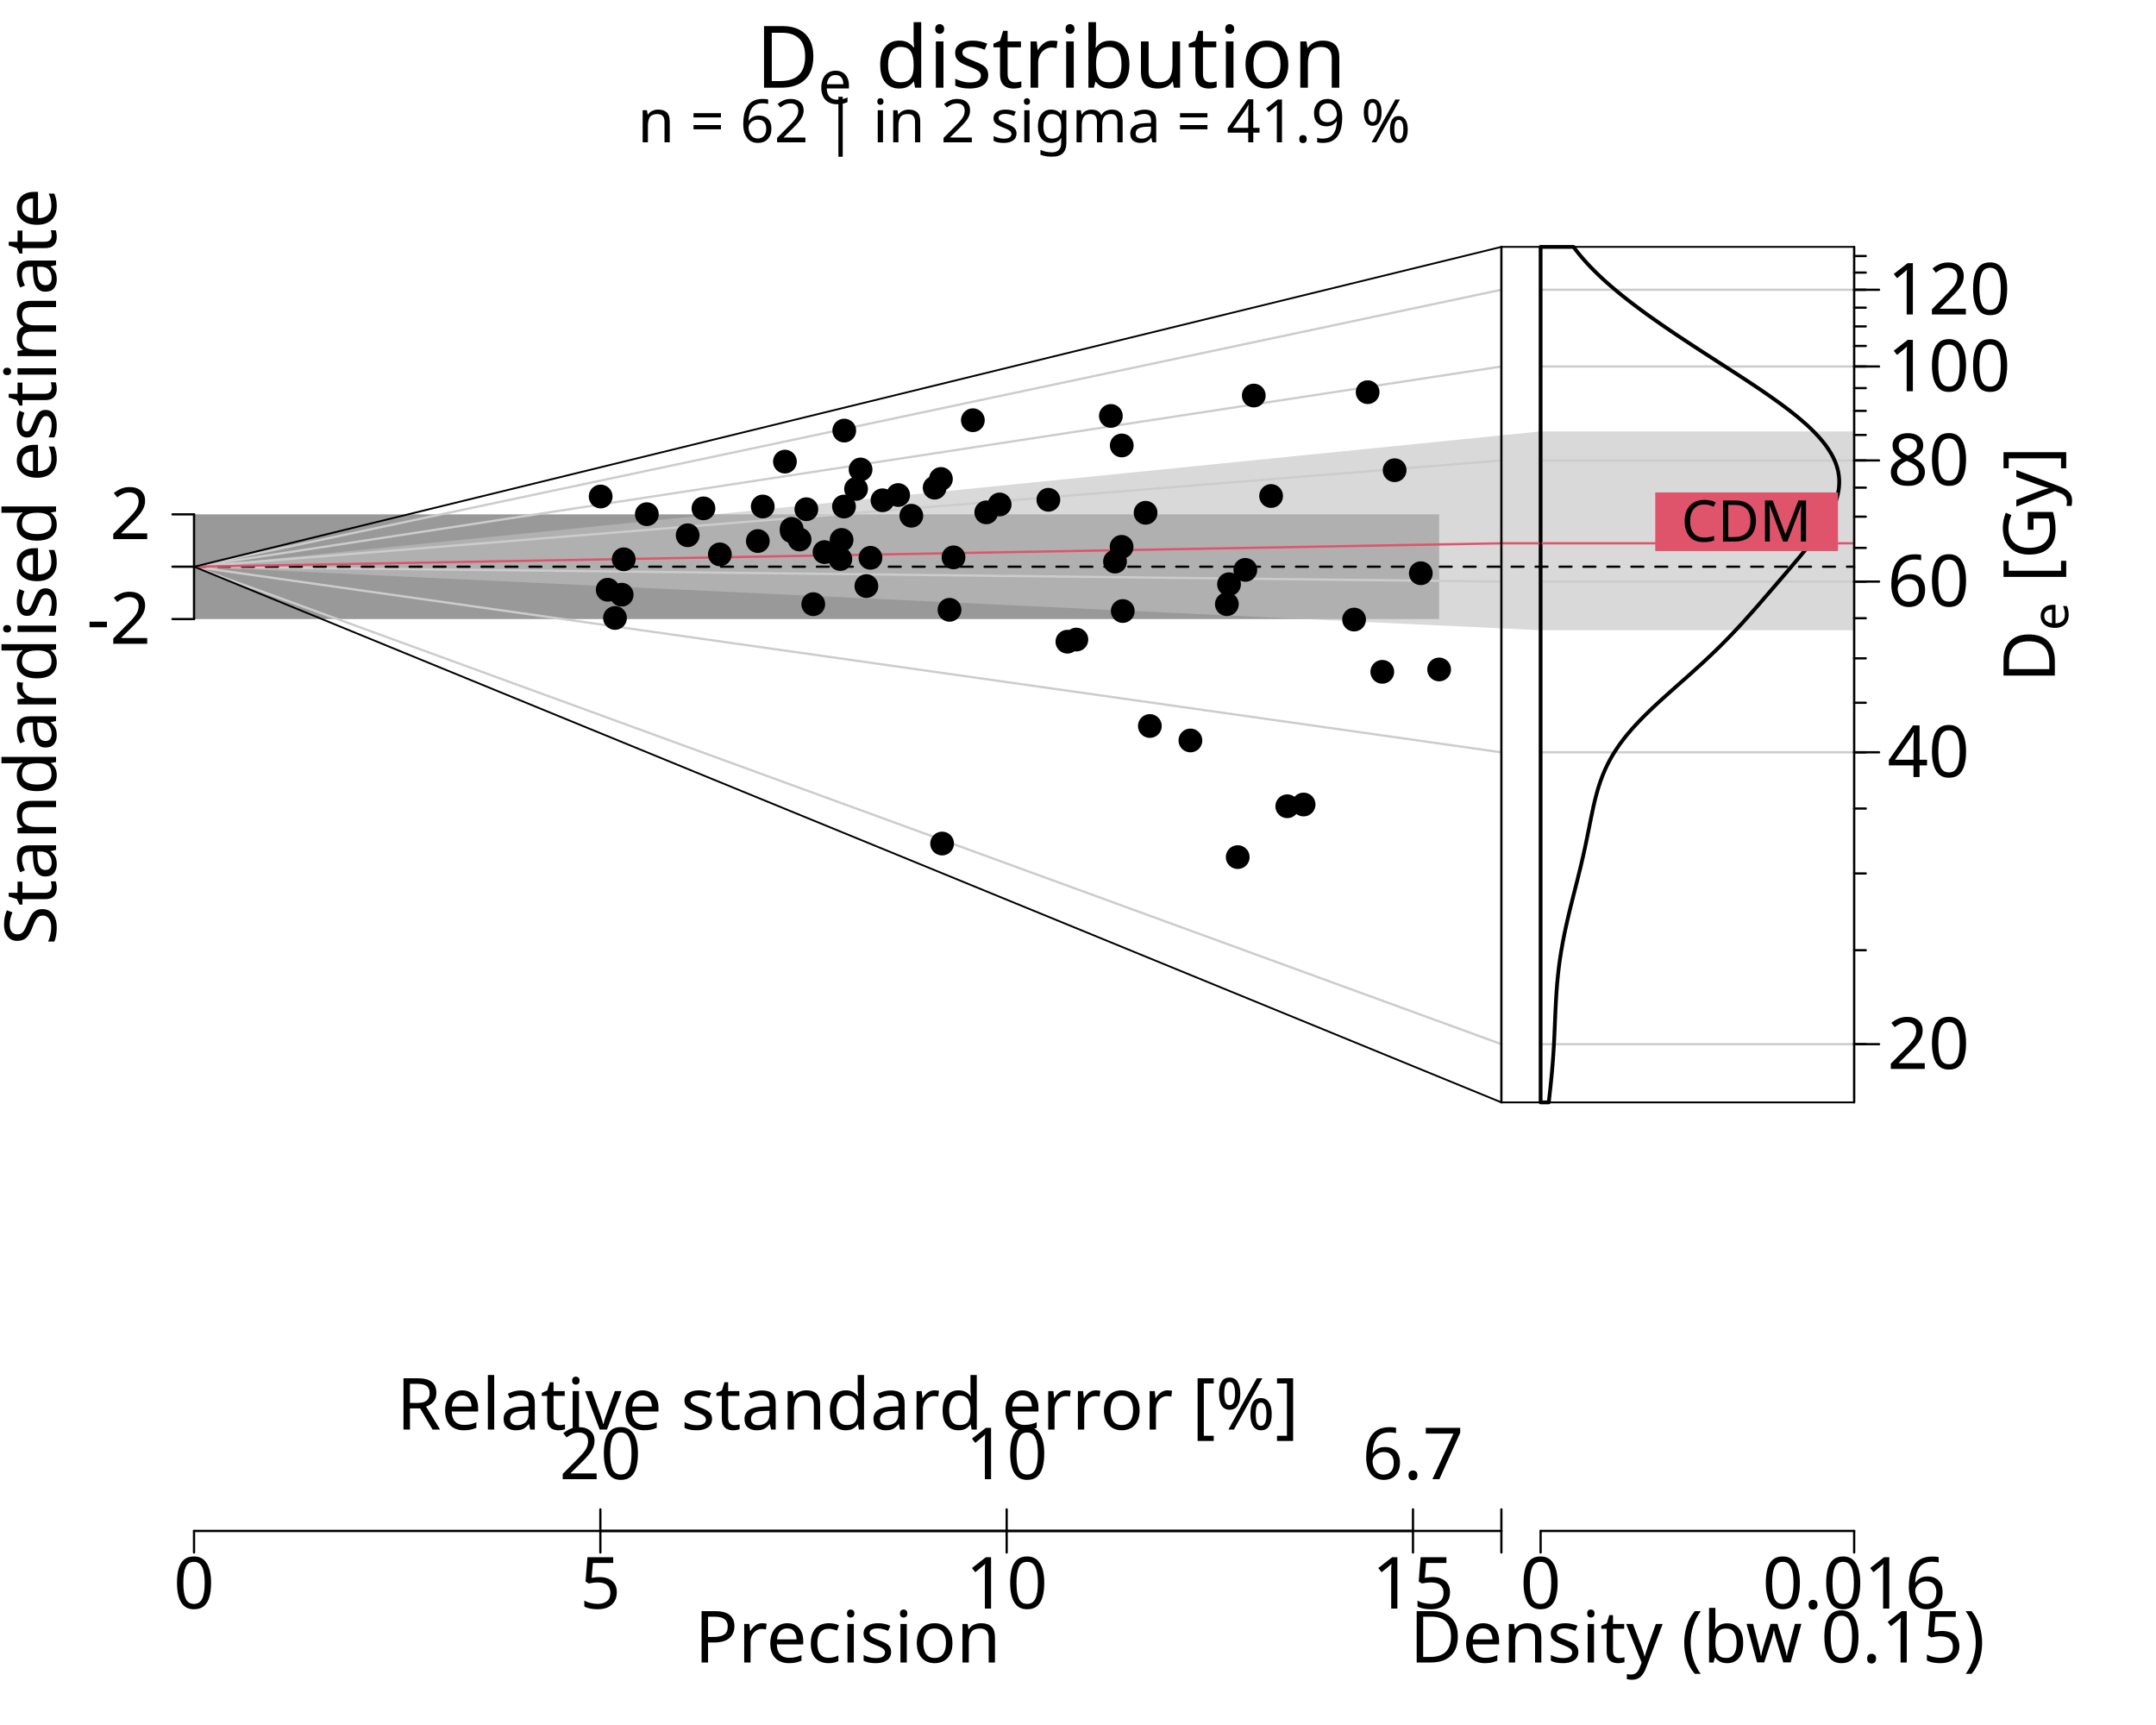
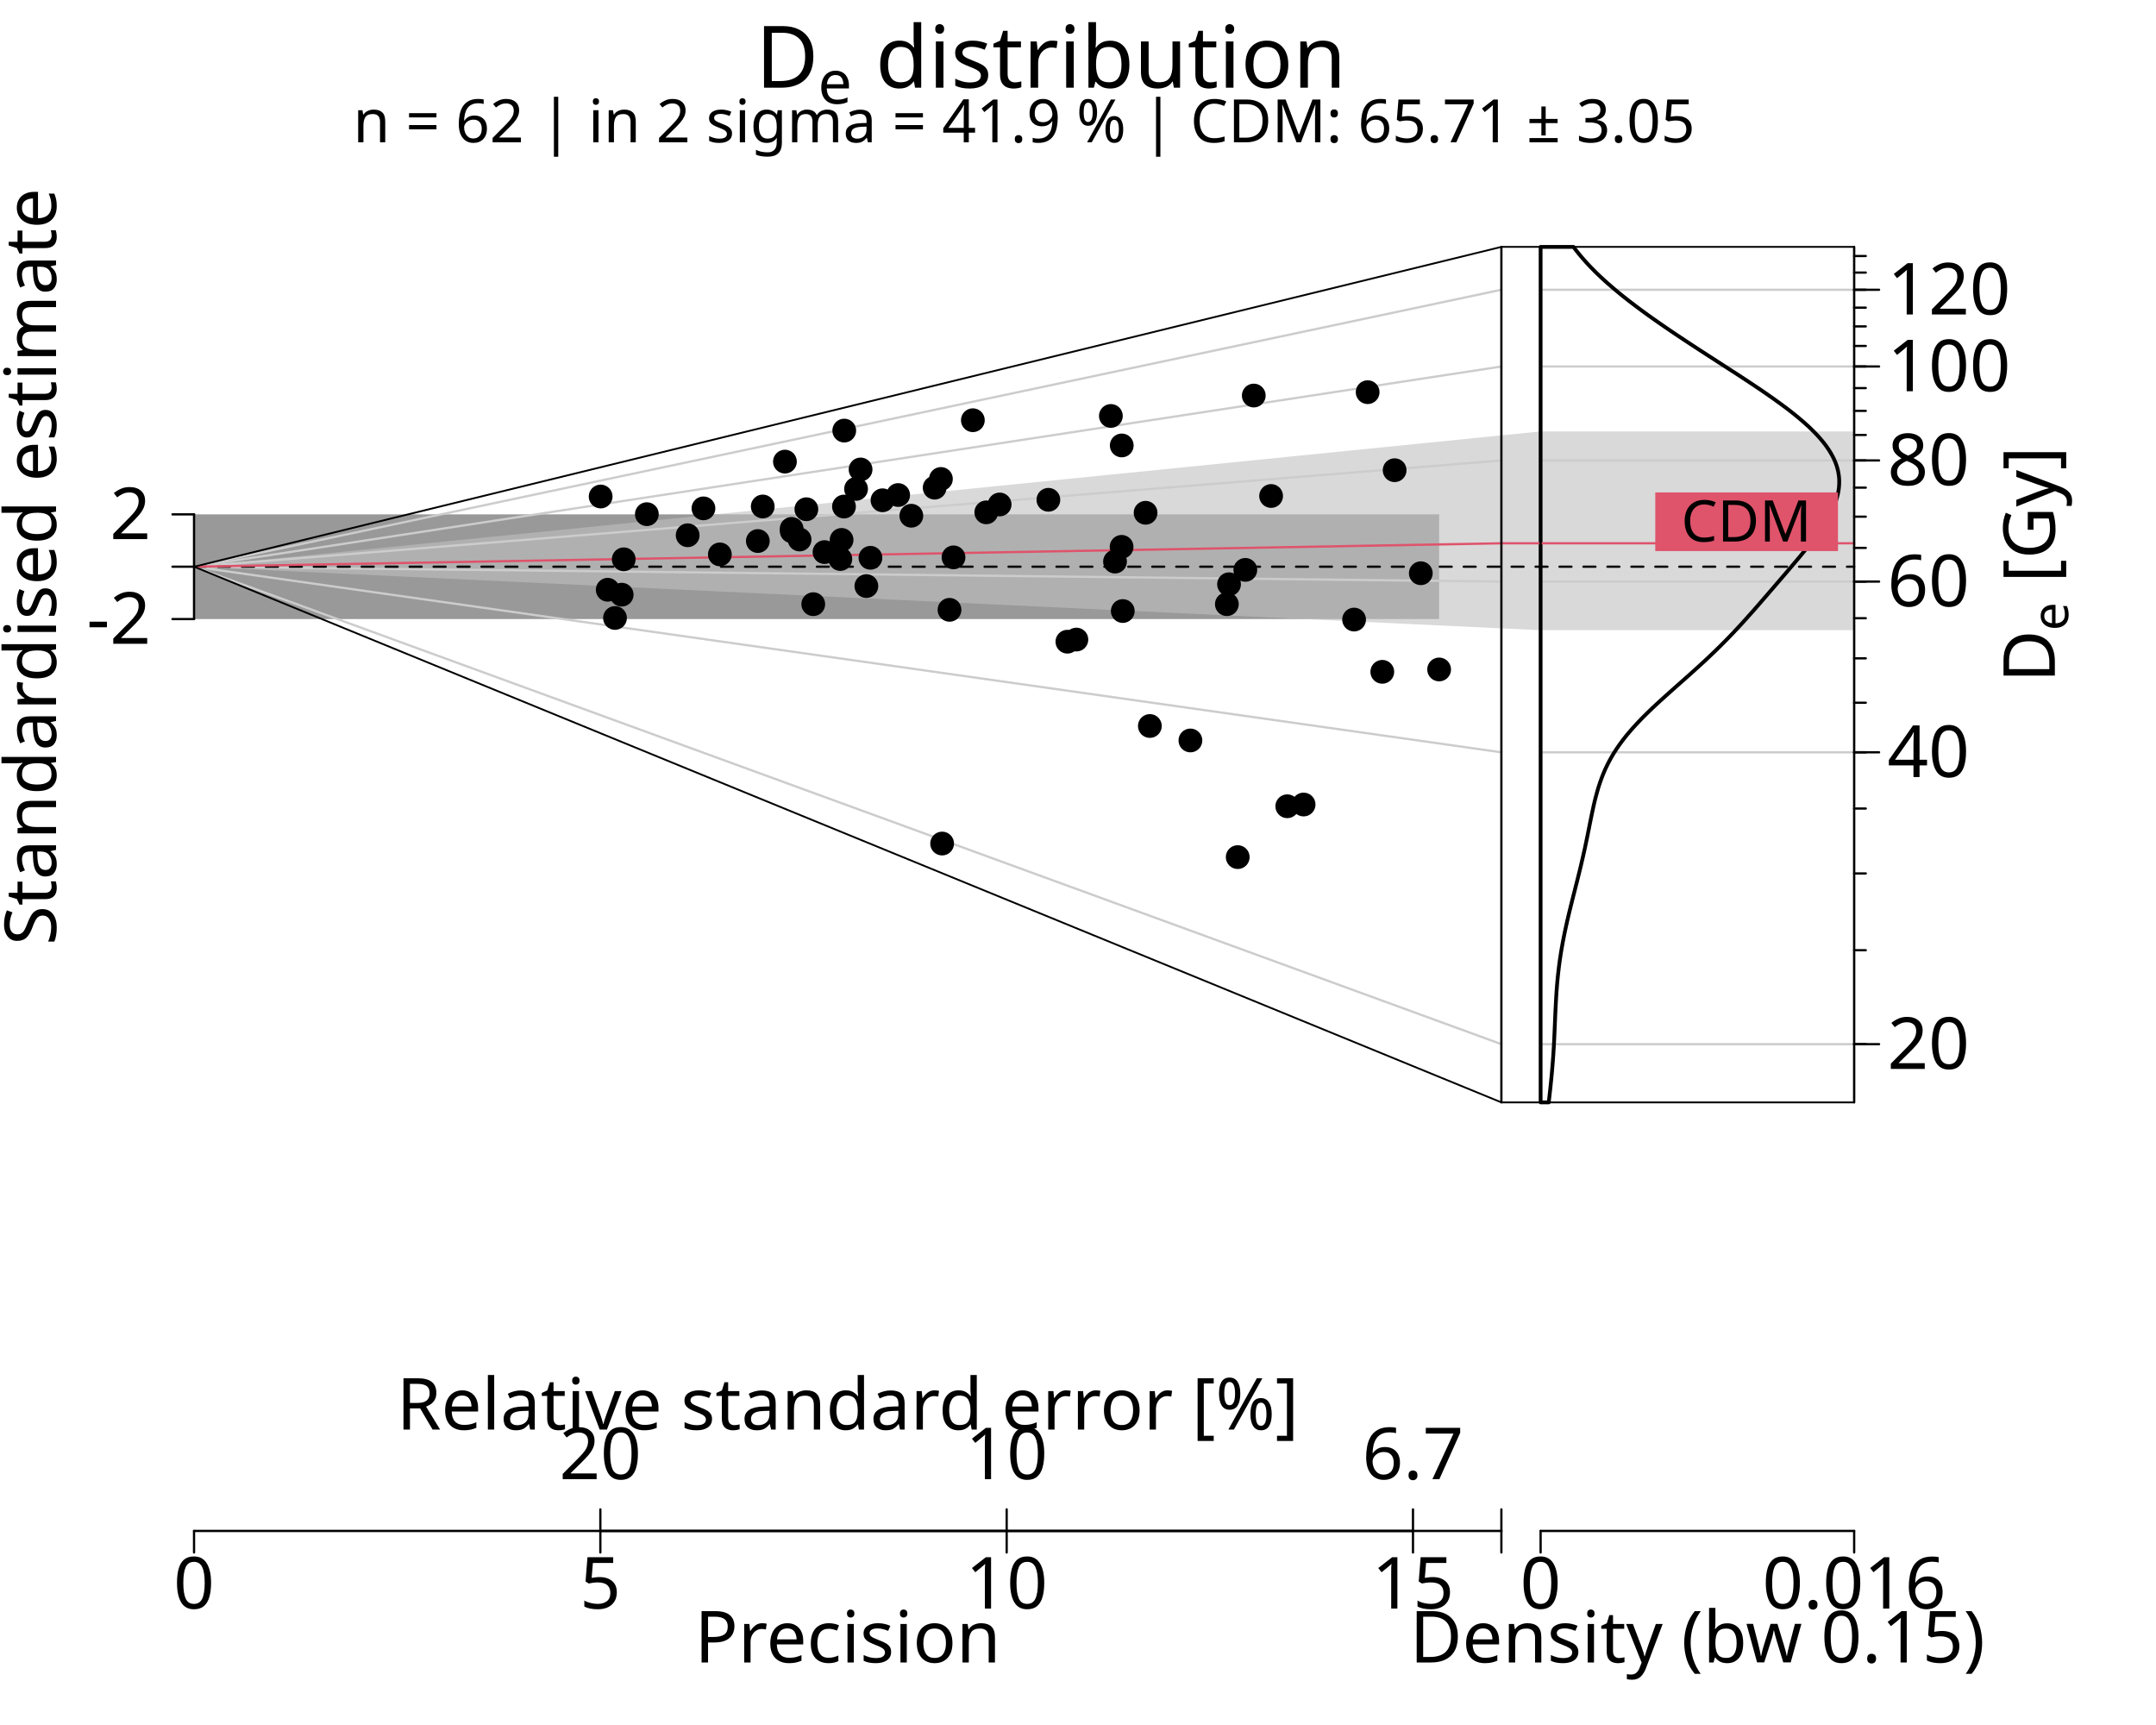
<svg xmlns="http://www.w3.org/2000/svg" class="svglite" data-engine-version="2.0" width="720.00pt" height="576.00pt" viewBox="0 0 720.00 576.00">
  <defs>
    <style type="text/css">
    .svglite line, .svglite polyline, .svglite polygon, .svglite path, .svglite rect, .svglite circle {
      fill: none;
      stroke: #000000;
      stroke-linecap: round;
      stroke-linejoin: round;
      stroke-miterlimit: 10.00;
    }
  </style>
  </defs>
  <rect width="100%" height="100%" style="stroke: none; fill: #FFFFFF;" />
  <defs>
    <clipPath id="cpMC4wMHw3MjAuMDB8MC4wMHw1NzYuMDA=">
      <rect x="0.00" y="0.00" width="720.00" height="576.00" />
    </clipPath>
  </defs>
  <g clip-path="url(#cpMC4wMHw3MjAuMDB8MC4wMHw1NzYuMDA=)">
    <text transform="translate(18.72,189.23) rotate(-90)" text-anchor="middle" style="font-size: 24.00px; font-family: sans;" textLength="238.84px" lengthAdjust="spacingAndGlyphs">Standardised estimate</text>
    <polygon points="64.80,206.71 64.80,171.75 480.60,171.75 480.60,206.71 " style="stroke-width: 0.75; stroke: none; fill: #999999;" />
    <polygon points="619.20,546.97 619.20,-24.35 1173.60,-24.35 1173.60,546.97 " style="stroke-width: 0.75; stroke: none; fill: #FFFFFF;" />
    <polygon points="64.80,189.23 501.39,145.37 514.49,144.06 619.20,144.06 619.20,210.44 514.49,210.44 501.39,209.82 " style="stroke-width: 0.75; stroke: none; fill: #BFBFBF; fill-opacity: 0.60;" />
    <polyline points="64.80,189.23 501.39,348.66 " style="stroke-width: 0.75; stroke: #CCCCCC;" />
    <polyline points="514.49,348.66 619.20,348.66 " style="stroke-width: 0.75; stroke: #CCCCCC;" />
    <polyline points="64.80,189.23 501.39,251.21 " style="stroke-width: 0.75; stroke: #CCCCCC;" />
    <polyline points="514.49,251.21 619.20,251.21 " style="stroke-width: 0.75; stroke: #CCCCCC;" />
    <polyline points="64.80,189.23 501.39,194.20 " style="stroke-width: 0.75; stroke: #CCCCCC;" />
    <polyline points="514.49,194.20 619.20,194.20 " style="stroke-width: 0.75; stroke: #CCCCCC;" />
    <polyline points="64.80,189.23 501.39,153.75 " style="stroke-width: 0.75; stroke: #CCCCCC;" />
    <polyline points="514.49,153.75 619.20,153.75 " style="stroke-width: 0.75; stroke: #CCCCCC;" />
    <polyline points="64.80,189.23 501.39,122.38 " style="stroke-width: 0.75; stroke: #CCCCCC;" />
    <polyline points="514.49,122.38 619.20,122.38 " style="stroke-width: 0.75; stroke: #CCCCCC;" />
    <polyline points="64.80,189.23 501.39,96.75 " style="stroke-width: 0.75; stroke: #CCCCCC;" />
    <polyline points="514.49,96.75 619.20,96.75 " style="stroke-width: 0.75; stroke: #CCCCCC;" />
    <polyline points="64.80,189.23 501.39,189.23 514.49,189.23 619.20,189.23 " style="stroke-width: 0.75; stroke-dasharray: 4.00,4.00;" />
    <polygon points="514.49,368.10 517.21,368.10 517.27,367.54 517.33,366.98 517.40,366.42 517.46,365.87 517.52,365.31 517.58,364.75 517.65,364.19 517.71,363.63 517.77,363.07 517.83,362.51 517.88,361.95 517.94,361.39 518.00,360.83 518.05,360.27 518.11,359.72 518.16,359.16 518.21,358.60 518.27,358.04 518.32,357.48 518.36,356.92 518.41,356.36 518.46,355.80 518.50,355.24 518.55,354.68 518.59,354.13 518.63,353.57 518.67,353.01 518.71,352.45 518.75,351.89 518.78,351.33 518.82,350.77 518.85,350.21 518.89,349.65 518.92,349.09 518.95,348.54 518.98,347.98 519.01,347.42 519.04,346.86 519.06,346.30 519.09,345.74 519.11,345.18 519.14,344.62 519.16,344.06 519.19,343.50 519.21,342.94 519.24,342.39 519.26,341.83 519.28,341.27 519.31,340.71 519.33,340.15 519.35,339.59 519.38,339.03 519.40,338.47 519.43,337.91 519.45,337.35 519.48,336.80 519.51,336.24 519.54,335.68 519.57,335.12 519.60,334.56 519.63,334.00 519.66,333.44 519.69,332.88 519.73,332.32 519.77,331.76 519.80,331.21 519.84,330.65 519.89,330.09 519.93,329.53 519.97,328.97 520.02,328.41 520.07,327.85 520.12,327.29 520.18,326.73 520.23,326.17 520.29,325.62 520.35,325.06 520.41,324.50 520.48,323.94 520.54,323.38 520.61,322.82 520.68,322.26 520.76,321.70 520.83,321.14 520.91,320.58 520.99,320.02 521.08,319.47 521.16,318.91 521.25,318.35 521.34,317.79 521.43,317.23 521.53,316.67 521.63,316.11 521.73,315.55 521.83,314.99 521.93,314.43 522.04,313.88 522.15,313.32 522.26,312.76 522.37,312.20 522.48,311.64 522.60,311.08 522.72,310.52 522.84,309.96 522.96,309.40 523.08,308.84 523.21,308.29 523.33,307.73 523.46,307.17 523.59,306.61 523.72,306.05 523.85,305.49 523.99,304.93 524.12,304.37 524.26,303.81 524.40,303.25 524.53,302.69 524.67,302.14 524.81,301.58 524.95,301.02 525.09,300.46 525.23,299.90 525.37,299.34 525.51,298.78 525.66,298.22 525.80,297.66 525.94,297.10 526.08,296.55 526.22,295.99 526.36,295.43 526.51,294.87 526.65,294.31 526.79,293.75 526.93,293.19 527.07,292.63 527.20,292.07 527.34,291.51 527.48,290.96 527.62,290.40 527.75,289.84 527.89,289.28 528.02,288.72 528.15,288.16 528.28,287.60 528.41,287.04 528.54,286.48 528.67,285.92 528.79,285.36 528.92,284.81 529.04,284.25 529.17,283.69 529.29,283.13 529.41,282.57 529.53,282.01 529.64,281.45 529.76,280.89 529.88,280.33 529.99,279.77 530.11,279.22 530.22,278.66 530.33,278.10 530.44,277.54 530.56,276.98 530.67,276.42 530.78,275.86 530.89,275.30 531.00,274.74 531.12,274.18 531.23,273.63 531.34,273.07 531.46,272.51 531.57,271.95 531.69,271.39 531.81,270.83 531.93,270.27 532.05,269.71 532.17,269.15 532.30,268.59 532.43,268.04 532.56,267.48 532.70,266.92 532.84,266.36 532.99,265.80 533.14,265.24 533.29,264.68 533.45,264.12 533.61,263.56 533.78,263.00 533.95,262.44 534.14,261.89 534.32,261.33 534.52,260.77 534.72,260.21 534.93,259.65 535.14,259.09 535.36,258.53 535.60,257.97 535.84,257.41 536.08,256.85 536.34,256.30 536.61,255.74 536.88,255.18 537.17,254.62 537.46,254.06 537.77,253.50 538.08,252.94 538.40,252.38 538.74,251.82 539.08,251.26 539.44,250.71 539.80,250.15 540.18,249.59 540.56,249.03 540.96,248.47 541.37,247.91 541.79,247.35 542.21,246.79 542.65,246.23 543.10,245.67 543.56,245.11 544.03,244.56 544.51,244.00 544.99,243.44 545.49,242.88 546.00,242.32 546.52,241.76 547.04,241.20 547.58,240.64 548.12,240.08 548.67,239.52 549.22,238.97 549.79,238.41 550.36,237.85 550.94,237.29 551.52,236.73 552.11,236.17 552.71,235.61 553.31,235.05 553.92,234.49 554.53,233.93 555.14,233.38 555.76,232.82 556.38,232.26 557.01,231.70 557.63,231.14 558.26,230.58 558.89,230.02 559.52,229.46 560.15,228.90 560.78,228.34 561.41,227.78 562.04,227.23 562.68,226.67 563.30,226.11 563.93,225.55 564.56,224.99 565.18,224.43 565.80,223.87 566.42,223.31 567.04,222.75 567.65,222.19 568.26,221.64 568.87,221.08 569.47,220.52 570.07,219.96 570.67,219.40 571.26,218.84 571.84,218.28 572.43,217.72 573.01,217.16 573.58,216.60 574.15,216.05 574.71,215.49 575.27,214.93 575.83,214.37 576.38,213.81 576.93,213.25 577.47,212.69 578.01,212.13 578.55,211.57 579.08,211.01 579.60,210.45 580.13,209.90 580.65,209.34 581.16,208.78 581.68,208.22 582.19,207.66 582.69,207.10 583.20,206.54 583.70,205.98 584.20,205.42 584.70,204.86 585.19,204.31 585.69,203.75 586.18,203.19 586.67,202.63 587.16,202.07 587.64,201.51 588.13,200.95 588.62,200.39 589.10,199.83 589.58,199.27 590.07,198.72 590.55,198.16 591.03,197.60 591.51,197.04 592.00,196.48 592.48,195.92 592.96,195.36 593.44,194.80 593.92,194.24 594.40,193.68 594.88,193.13 595.36,192.57 595.84,192.01 596.32,191.45 596.80,190.89 597.28,190.33 597.75,189.77 598.23,189.21 598.70,188.65 599.18,188.09 599.65,187.53 600.12,186.98 600.59,186.42 601.06,185.86 601.52,185.30 601.98,184.74 602.44,184.18 602.90,183.62 603.35,183.06 603.80,182.50 604.24,181.94 604.68,181.39 605.11,180.83 605.54,180.27 605.97,179.71 606.38,179.15 606.80,178.59 607.20,178.03 607.60,177.47 607.99,176.91 608.37,176.35 608.74,175.80 609.11,175.24 609.46,174.68 609.81,174.12 610.14,173.56 610.47,173.00 610.79,172.44 611.09,171.88 611.38,171.32 611.66,170.76 611.93,170.20 612.18,169.65 612.42,169.09 612.65,168.53 612.87,167.97 613.06,167.41 613.25,166.85 613.42,166.29 613.57,165.73 613.71,165.17 613.83,164.61 613.94,164.06 614.03,163.50 614.10,162.94 614.15,162.38 614.19,161.82 614.21,161.26 614.21,160.70 614.20,160.14 614.16,159.58 614.11,159.02 614.03,158.47 613.94,157.91 613.84,157.35 613.70,156.79 613.56,156.23 613.39,155.67 613.20,155.11 613.00,154.55 612.77,153.99 612.52,153.43 612.26,152.87 611.97,152.32 611.67,151.76 611.35,151.20 611.01,150.64 610.65,150.08 610.27,149.52 609.88,148.96 609.47,148.40 609.03,147.84 608.58,147.28 608.11,146.73 607.63,146.17 607.13,145.61 606.61,145.05 606.07,144.49 605.52,143.93 604.95,143.37 604.37,142.81 603.78,142.25 603.16,141.69 602.54,141.14 601.90,140.58 601.24,140.02 600.58,139.46 599.90,138.90 599.20,138.34 598.50,137.78 597.79,137.22 597.06,136.66 596.33,136.10 595.58,135.55 594.82,134.99 594.06,134.43 593.28,133.87 592.50,133.31 591.71,132.75 590.91,132.19 590.11,131.63 589.30,131.07 588.48,130.51 587.66,129.95 586.83,129.40 586.00,128.84 585.16,128.28 584.31,127.72 583.47,127.16 582.62,126.60 581.76,126.04 580.91,125.48 580.05,124.92 579.19,124.36 578.32,123.81 577.46,123.25 576.59,122.69 575.73,122.13 574.86,121.57 573.99,121.01 573.12,120.45 572.26,119.89 571.39,119.33 570.52,118.77 569.66,118.22 568.80,117.66 567.93,117.10 567.07,116.54 566.22,115.98 565.36,115.42 564.50,114.86 563.65,114.30 562.80,113.74 561.96,113.18 561.12,112.62 560.28,112.07 559.44,111.51 558.61,110.95 557.78,110.39 556.96,109.83 556.14,109.27 555.33,108.71 554.52,108.15 553.71,107.59 552.92,107.03 552.12,106.48 551.34,105.92 550.55,105.36 549.78,104.80 549.01,104.24 548.24,103.68 547.49,103.12 546.74,102.56 545.99,102.00 545.26,101.44 544.53,100.89 543.80,100.33 543.09,99.77 542.38,99.21 541.68,98.65 540.99,98.09 540.31,97.53 539.64,96.97 538.97,96.41 538.32,95.85 537.67,95.29 537.03,94.74 536.40,94.18 535.78,93.62 535.17,93.06 534.57,92.50 533.98,91.94 533.39,91.38 532.82,90.82 532.26,90.26 531.71,89.70 531.17,89.15 530.64,88.59 530.11,88.03 529.60,87.47 529.10,86.91 528.61,86.35 528.13,85.79 527.66,85.23 527.20,84.67 526.75,84.11 526.31,83.56 525.89,83.00 525.47,82.44 514.49,82.44 " style="stroke-width: 1.27; fill: none;" />
    <line x1="514.49" y1="511.20" x2="619.20" y2="511.20" style="stroke-width: 0.75;" />
    <line x1="514.49" y1="511.20" x2="514.49" y2="518.40" style="stroke-width: 0.75;" />
    <line x1="619.20" y1="511.20" x2="619.20" y2="518.40" style="stroke-width: 0.75;" />
    <text x="514.49" y="537.12" text-anchor="middle" style="font-size: 24.00px; font-family: sans;" textLength="13.35px" lengthAdjust="spacingAndGlyphs">0</text>
    <text x="619.20" y="537.12" text-anchor="middle" style="font-size: 24.00px; font-family: sans;" textLength="60.06px" lengthAdjust="spacingAndGlyphs">0.016</text>
    <text x="566.84" y="555.12" text-anchor="middle" style="font-size: 24.00px; font-family: sans;" textLength="186.77px" lengthAdjust="spacingAndGlyphs">Density (bw 0.15)</text>
    <polyline points="64.80,189.23 501.39,181.42 619.20,181.42 " style="stroke-width: 0.75; stroke: #DF536B;" />
    <rect x="552.78" y="164.43" width="61.02" height="19.58" style="stroke-width: 0.75; stroke: none; fill: #DF536B;" />
    <text x="561.42" y="180.83" style="font-size: 19.20px; font-family: sans;" textLength="43.74px" lengthAdjust="spacingAndGlyphs">CDM</text>
    <text x="252.35" y="29.28" style="font-size: 28.80px; font-family: sans;" textLength="20.81px" lengthAdjust="spacingAndGlyphs">D</text>
    <text x="273.16" y="34.60" style="font-size: 20.16px; font-family: sans;" textLength="11.21px" lengthAdjust="spacingAndGlyphs">e</text>
    <text x="284.37" y="29.28" style="font-size: 28.80px; font-family: sans;" textLength="8.00px" lengthAdjust="spacingAndGlyphs"> </text>
    <text x="292.37" y="29.28" style="font-size: 28.80px; font-family: sans;" textLength="139.28px" lengthAdjust="spacingAndGlyphs">distribution</text>
    <line x1="64.80" y1="511.20" x2="471.87" y2="511.20" style="stroke-width: 0.75;" />
    <line x1="64.80" y1="511.20" x2="64.80" y2="518.40" style="stroke-width: 0.75;" />
    <line x1="200.49" y1="511.20" x2="200.49" y2="518.40" style="stroke-width: 0.75;" />
    <line x1="336.18" y1="511.20" x2="336.18" y2="518.40" style="stroke-width: 0.75;" />
    <line x1="471.87" y1="511.20" x2="471.87" y2="518.40" style="stroke-width: 0.75;" />
    <text x="64.80" y="537.12" text-anchor="middle" style="font-size: 24.00px; font-family: sans;" textLength="13.35px" lengthAdjust="spacingAndGlyphs">0</text>
    <text x="200.49" y="537.12" text-anchor="middle" style="font-size: 24.00px; font-family: sans;" textLength="13.35px" lengthAdjust="spacingAndGlyphs">5</text>
    <text x="336.18" y="537.12" text-anchor="middle" style="font-size: 24.00px; font-family: sans;" textLength="26.70px" lengthAdjust="spacingAndGlyphs">10</text>
    <text x="471.87" y="537.12" text-anchor="middle" style="font-size: 24.00px; font-family: sans;" textLength="26.70px" lengthAdjust="spacingAndGlyphs">15</text>
    <polyline points="471.87,511.20 501.39,511.20 " style="stroke-width: 0.75;" />
    <line x1="501.39" y1="511.20" x2="501.39" y2="518.40" style="stroke-width: 0.75;" />
    <line x1="501.39" y1="511.20" x2="501.39" y2="504.00" style="stroke-width: 0.75;" />
    <text x="283.09" y="555.12" text-anchor="middle" style="font-size: 24.00px; font-family: sans;" textLength="98.73px" lengthAdjust="spacingAndGlyphs">Precision</text>
    <text x="283.09" y="477.36" text-anchor="middle" style="font-size: 24.00px; font-family: sans;" textLength="285.48px" lengthAdjust="spacingAndGlyphs">Relative standard error [%]</text>
    <line x1="200.49" y1="511.20" x2="471.87" y2="511.20" style="stroke-width: 0.75;" />
    <line x1="200.49" y1="511.20" x2="200.49" y2="504.00" style="stroke-width: 0.75;" />
    <line x1="336.18" y1="511.20" x2="336.18" y2="504.00" style="stroke-width: 0.75;" />
    <line x1="471.87" y1="511.20" x2="471.87" y2="504.00" style="stroke-width: 0.75;" />
    <text x="200.49" y="493.92" text-anchor="middle" style="font-size: 24.00px; font-family: sans;" textLength="26.70px" lengthAdjust="spacingAndGlyphs">20</text>
    <text x="336.18" y="493.92" text-anchor="middle" style="font-size: 24.00px; font-family: sans;" textLength="26.70px" lengthAdjust="spacingAndGlyphs">10</text>
    <text x="471.87" y="493.92" text-anchor="middle" style="font-size: 24.00px; font-family: sans;" textLength="33.36px" lengthAdjust="spacingAndGlyphs">6.7</text>
    <line x1="64.80" y1="206.71" x2="64.80" y2="171.75" style="stroke-width: 0.75;" />
    <line x1="64.80" y1="206.71" x2="57.60" y2="206.71" style="stroke-width: 0.75;" />
    <line x1="64.80" y1="189.23" x2="57.60" y2="189.23" style="stroke-width: 0.75;" />
    <line x1="64.80" y1="171.75" x2="57.60" y2="171.75" style="stroke-width: 0.75;" />
    <text x="50.40" y="214.96" text-anchor="end" style="font-size: 24.00px; font-family: sans;" textLength="21.34px" lengthAdjust="spacingAndGlyphs">-2</text>
    <text x="50.40" y="180.01" text-anchor="end" style="font-size: 24.00px; font-family: sans;" textLength="13.35px" lengthAdjust="spacingAndGlyphs">2</text>
    <polyline points="619.20,348.66 623.08,348.66 " style="stroke-width: 0.75;" />
    <polyline points="619.20,317.29 623.08,317.29 " style="stroke-width: 0.75;" />
    <polyline points="619.20,291.65 623.08,291.65 " style="stroke-width: 0.75;" />
    <polyline points="619.20,269.98 623.08,269.98 " style="stroke-width: 0.75;" />
    <polyline points="619.20,251.21 623.08,251.21 " style="stroke-width: 0.75;" />
    <polyline points="619.20,234.65 623.08,234.65 " style="stroke-width: 0.75;" />
    <polyline points="619.20,219.83 623.08,219.83 " style="stroke-width: 0.75;" />
    <polyline points="619.20,206.43 623.08,206.43 " style="stroke-width: 0.75;" />
    <polyline points="619.20,194.20 623.08,194.20 " style="stroke-width: 0.75;" />
    <polyline points="619.20,182.95 623.08,182.95 " style="stroke-width: 0.75;" />
    <polyline points="619.20,172.53 623.08,172.53 " style="stroke-width: 0.75;" />
    <polyline points="619.20,162.83 623.08,162.83 " style="stroke-width: 0.75;" />
    <polyline points="619.20,153.75 623.08,153.75 " style="stroke-width: 0.75;" />
    <polyline points="619.20,145.23 623.08,145.23 " style="stroke-width: 0.75;" />
    <polyline points="619.20,137.19 623.08,137.19 " style="stroke-width: 0.75;" />
    <polyline points="619.20,129.59 623.08,129.59 " style="stroke-width: 0.75;" />
    <polyline points="619.20,122.38 623.08,122.38 " style="stroke-width: 0.75;" />
    <polyline points="619.20,115.52 623.08,115.52 " style="stroke-width: 0.75;" />
    <polyline points="619.20,108.98 623.08,108.98 " style="stroke-width: 0.75;" />
    <polyline points="619.20,102.73 623.08,102.73 " style="stroke-width: 0.75;" />
    <polyline points="619.20,96.75 623.08,96.75 " style="stroke-width: 0.75;" />
    <polyline points="619.20,91.01 623.08,91.01 " style="stroke-width: 0.75;" />
    <polyline points="619.20,85.49 623.08,85.49 " style="stroke-width: 0.75;" />
    <polyline points="619.20,348.66 627.52,348.66 " style="stroke-width: 0.75;" />
    <polyline points="619.20,251.21 627.52,251.21 " style="stroke-width: 0.75;" />
    <polyline points="619.20,194.20 627.52,194.20 " style="stroke-width: 0.75;" />
    <polyline points="619.20,153.75 627.52,153.75 " style="stroke-width: 0.75;" />
    <polyline points="619.20,122.38 627.52,122.38 " style="stroke-width: 0.75;" />
    <polyline points="619.20,96.75 627.52,96.75 " style="stroke-width: 0.75;" />
    <polyline points="501.39,368.10 501.39,82.44 " style="stroke-width: 0.75;" />
    <polyline points="619.20,368.10 619.20,82.44 " style="stroke-width: 0.75;" />
    <text x="630.29" y="356.92" style="font-size: 24.00px; font-family: sans;" textLength="26.70px" lengthAdjust="spacingAndGlyphs">20</text>
    <text x="630.29" y="259.47" style="font-size: 24.00px; font-family: sans;" textLength="26.70px" lengthAdjust="spacingAndGlyphs">40</text>
    <text x="630.29" y="202.46" style="font-size: 24.00px; font-family: sans;" textLength="26.70px" lengthAdjust="spacingAndGlyphs">60</text>
    <text x="630.29" y="162.01" style="font-size: 24.00px; font-family: sans;" textLength="26.70px" lengthAdjust="spacingAndGlyphs">80</text>
    <text x="630.29" y="130.64" style="font-size: 24.00px; font-family: sans;" textLength="40.05px" lengthAdjust="spacingAndGlyphs">100</text>
    <text x="630.29" y="105.01" style="font-size: 24.00px; font-family: sans;" textLength="40.05px" lengthAdjust="spacingAndGlyphs">120</text>
    <text transform="translate(686.22,227.91) rotate(-90)" style="font-size: 24.00px; font-family: sans;" textLength="17.34px" lengthAdjust="spacingAndGlyphs">D</text>
    <text transform="translate(690.66,210.58) rotate(-90)" style="font-size: 16.80px; font-family: sans;" textLength="9.34px" lengthAdjust="spacingAndGlyphs">e</text>
    <text transform="translate(686.22,201.23) rotate(-90)" style="font-size: 24.00px; font-family: sans;" textLength="6.67px" lengthAdjust="spacingAndGlyphs"> </text>
    <text transform="translate(686.22,194.56) rotate(-90)" style="font-size: 24.00px; font-family: sans;" textLength="44.02px" lengthAdjust="spacingAndGlyphs">[Gy]</text>
    <circle cx="314.62" cy="281.67" r="3.60" style="stroke-width: 0.75; fill: #000000;" />
    <circle cx="413.34" cy="286.20" r="3.60" style="stroke-width: 0.75; fill: #000000;" />
    <circle cx="429.89" cy="269.22" r="3.60" style="stroke-width: 0.75; fill: #000000;" />
    <circle cx="435.34" cy="268.64" r="3.60" style="stroke-width: 0.75; fill: #000000;" />
    <circle cx="397.54" cy="247.25" r="3.60" style="stroke-width: 0.75; fill: #000000;" />
    <circle cx="384.00" cy="242.42" r="3.60" style="stroke-width: 0.75; fill: #000000;" />
    <circle cx="205.38" cy="206.35" r="3.60" style="stroke-width: 0.75; fill: #000000;" />
    <circle cx="461.62" cy="224.33" r="3.60" style="stroke-width: 0.75; fill: #000000;" />
    <circle cx="356.46" cy="214.27" r="3.60" style="stroke-width: 0.75; fill: #000000;" />
    <circle cx="359.46" cy="213.56" r="3.60" style="stroke-width: 0.75; fill: #000000;" />
    <circle cx="480.60" cy="223.54" r="3.60" style="stroke-width: 0.75; fill: #000000;" />
    <circle cx="207.61" cy="198.57" r="3.60" style="stroke-width: 0.75; fill: #000000;" />
    <circle cx="271.59" cy="201.74" r="3.60" style="stroke-width: 0.75; fill: #000000;" />
    <circle cx="317.09" cy="203.63" r="3.60" style="stroke-width: 0.75; fill: #000000;" />
    <circle cx="202.95" cy="196.93" r="3.60" style="stroke-width: 0.75; fill: #000000;" />
    <circle cx="374.95" cy="204.03" r="3.60" style="stroke-width: 0.75; fill: #000000;" />
    <circle cx="452.20" cy="206.88" r="3.60" style="stroke-width: 0.75; fill: #000000;" />
    <circle cx="409.71" cy="201.74" r="3.60" style="stroke-width: 0.75; fill: #000000;" />
    <circle cx="289.33" cy="195.70" r="3.60" style="stroke-width: 0.75; fill: #000000;" />
    <circle cx="410.44" cy="195.09" r="3.60" style="stroke-width: 0.75; fill: #000000;" />
    <circle cx="474.48" cy="191.41" r="3.60" style="stroke-width: 0.75; fill: #000000;" />
    <circle cx="415.88" cy="190.29" r="3.60" style="stroke-width: 0.75; fill: #000000;" />
    <circle cx="372.36" cy="187.52" r="3.60" style="stroke-width: 0.75; fill: #000000;" />
    <circle cx="280.63" cy="186.66" r="3.60" style="stroke-width: 0.75; fill: #000000;" />
    <circle cx="318.43" cy="186.11" r="3.60" style="stroke-width: 0.75; fill: #000000;" />
    <circle cx="290.69" cy="186.25" r="3.60" style="stroke-width: 0.75; fill: #000000;" />
    <circle cx="208.30" cy="186.76" r="3.60" style="stroke-width: 0.75; fill: #000000;" />
    <circle cx="374.56" cy="182.60" r="3.60" style="stroke-width: 0.75; fill: #000000;" />
    <circle cx="275.35" cy="184.35" r="3.60" style="stroke-width: 0.75; fill: #000000;" />
    <circle cx="240.40" cy="185.12" r="3.60" style="stroke-width: 0.75; fill: #000000;" />
    <circle cx="281.05" cy="180.28" r="3.60" style="stroke-width: 0.75; fill: #000000;" />
    <circle cx="267.02" cy="180.15" r="3.60" style="stroke-width: 0.75; fill: #000000;" />
    <circle cx="253.08" cy="180.66" r="3.60" style="stroke-width: 0.75; fill: #000000;" />
    <circle cx="382.57" cy="171.22" r="3.60" style="stroke-width: 0.75; fill: #000000;" />
    <circle cx="264.41" cy="177.39" r="3.60" style="stroke-width: 0.75; fill: #000000;" />
    <circle cx="264.37" cy="176.59" r="3.60" style="stroke-width: 0.75; fill: #000000;" />
    <circle cx="229.65" cy="178.73" r="3.60" style="stroke-width: 0.75; fill: #000000;" />
    <circle cx="424.49" cy="165.62" r="3.60" style="stroke-width: 0.75; fill: #000000;" />
    <circle cx="329.37" cy="171.08" r="3.60" style="stroke-width: 0.75; fill: #000000;" />
    <circle cx="304.34" cy="172.21" r="3.60" style="stroke-width: 0.75; fill: #000000;" />
    <circle cx="333.83" cy="168.45" r="3.60" style="stroke-width: 0.75; fill: #000000;" />
    <circle cx="350.11" cy="166.89" r="3.60" style="stroke-width: 0.75; fill: #000000;" />
    <circle cx="465.74" cy="157.01" r="3.60" style="stroke-width: 0.75; fill: #000000;" />
    <circle cx="281.85" cy="169.14" r="3.60" style="stroke-width: 0.75; fill: #000000;" />
    <circle cx="269.29" cy="170.04" r="3.60" style="stroke-width: 0.75; fill: #000000;" />
    <circle cx="294.71" cy="167.05" r="3.60" style="stroke-width: 0.75; fill: #000000;" />
    <circle cx="299.94" cy="165.30" r="3.60" style="stroke-width: 0.75; fill: #000000;" />
    <circle cx="254.72" cy="169.12" r="3.60" style="stroke-width: 0.75; fill: #000000;" />
    <circle cx="312.13" cy="162.84" r="3.60" style="stroke-width: 0.75; fill: #000000;" />
    <circle cx="234.92" cy="169.75" r="3.60" style="stroke-width: 0.75; fill: #000000;" />
    <circle cx="216.02" cy="171.69" r="3.60" style="stroke-width: 0.75; fill: #000000;" />
    <circle cx="314.22" cy="159.93" r="3.60" style="stroke-width: 0.75; fill: #000000;" />
    <circle cx="285.88" cy="163.25" r="3.60" style="stroke-width: 0.75; fill: #000000;" />
    <circle cx="374.61" cy="148.74" r="3.60" style="stroke-width: 0.75; fill: #000000;" />
    <circle cx="287.39" cy="156.76" r="3.60" style="stroke-width: 0.75; fill: #000000;" />
    <circle cx="456.73" cy="130.95" r="3.60" style="stroke-width: 0.75; fill: #000000;" />
    <circle cx="418.70" cy="132.08" r="3.60" style="stroke-width: 0.75; fill: #000000;" />
    <circle cx="370.98" cy="138.89" r="3.60" style="stroke-width: 0.75; fill: #000000;" />
    <circle cx="200.59" cy="165.79" r="3.60" style="stroke-width: 0.75; fill: #000000;" />
    <circle cx="262.13" cy="154.14" r="3.60" style="stroke-width: 0.75; fill: #000000;" />
    <circle cx="324.89" cy="140.32" r="3.60" style="stroke-width: 0.75; fill: #000000;" />
    <circle cx="281.94" cy="143.78" r="3.60" style="stroke-width: 0.75; fill: #000000;" />
    <polyline points="514.49,368.10 514.49,82.44 " style="stroke-width: 0.75;" />
    <polygon points="64.80,189.23 501.39,82.44 619.20,82.44 619.20,368.10 501.39,368.10 " style="stroke-width: 0.60; fill: none;" />
-     <text x="342.00" y="47.52" text-anchor="middle" style="font-size: 20.00px; font-family: sans;" textLength="248.71px" lengthAdjust="spacingAndGlyphs">n = 62 | in 2 sigma = 41.9 %</text>
+     <text x="342.00" y="47.52" text-anchor="middle" style="font-size: 20.00px; font-family: sans;" textLength="432.77px" lengthAdjust="spacingAndGlyphs">n = 62 | in 2 sigma = 41.9 % | CDM: 65.71 ± 3.05</text>
  </g>
</svg>
